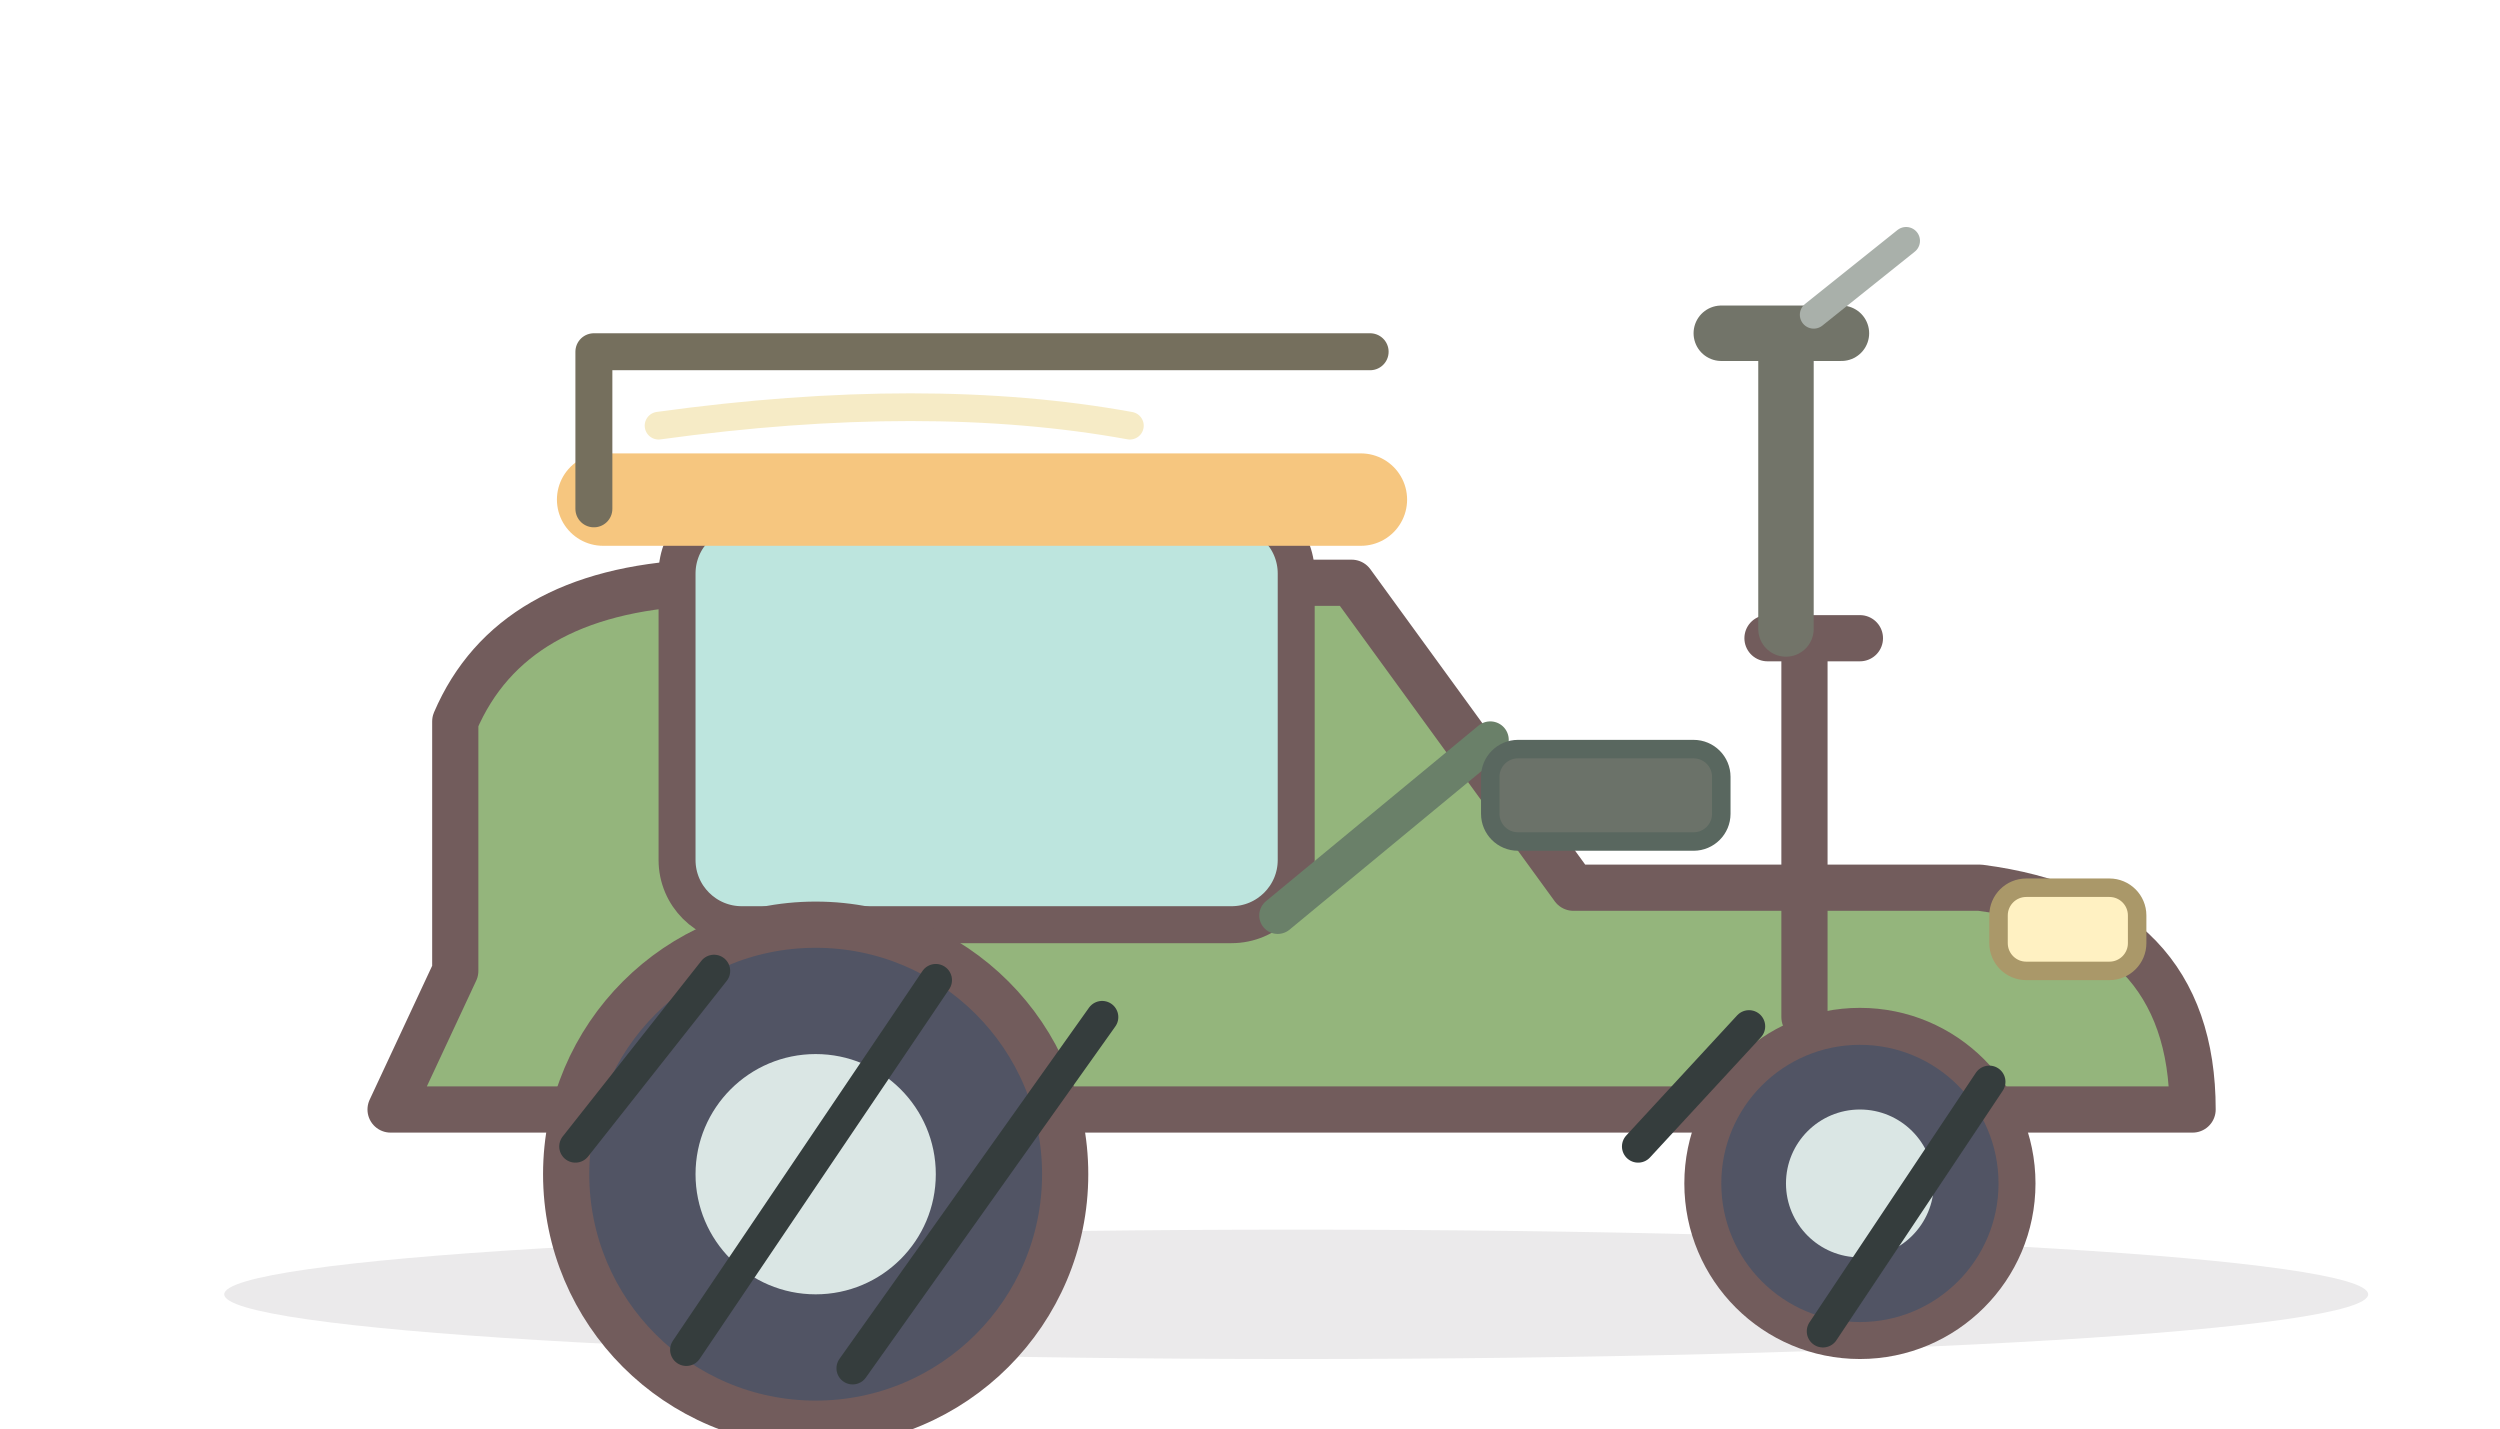
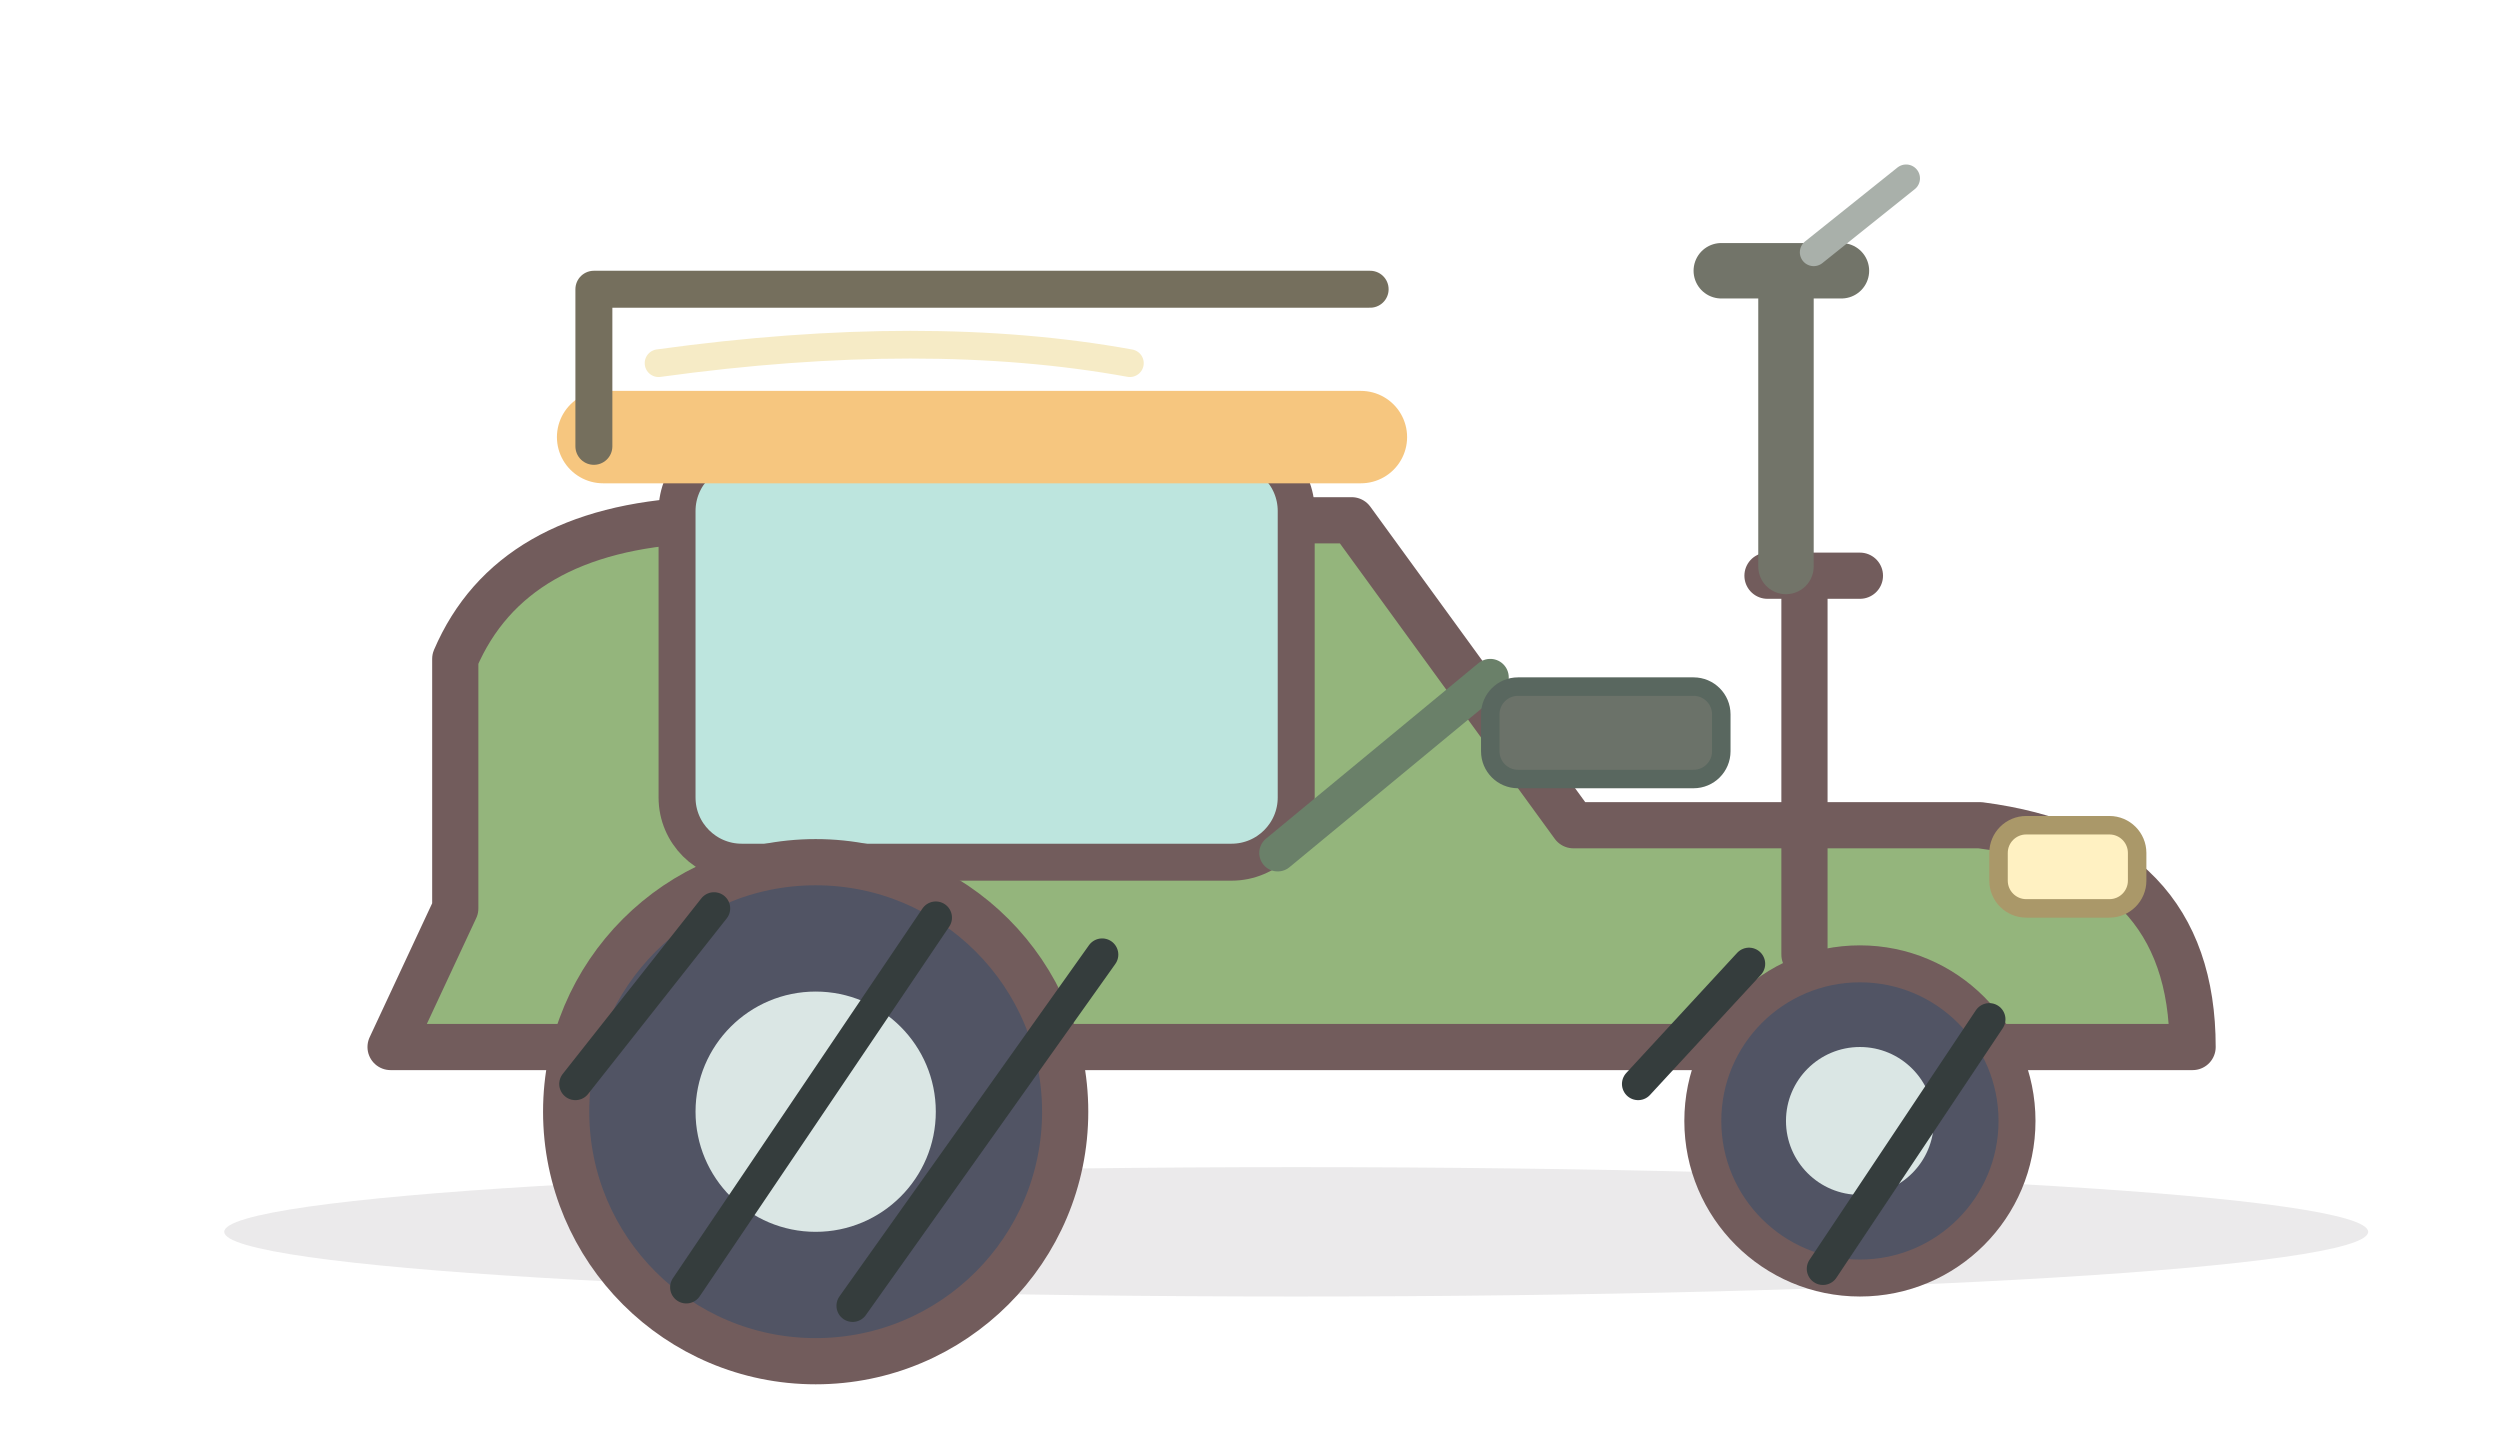
<svg xmlns="http://www.w3.org/2000/svg" width="280" height="160" viewBox="0 0 280 160">
-   <g transform="translate(140 146) scale(1.035) translate(-140 -146)" stroke-linejoin="round" stroke-linecap="round">
+   <g transform="translate(0 -7) translate(140 146) scale(1.035) translate(-140 -146)" stroke-linejoin="round" stroke-linecap="round">
    <ellipse cx="145" cy="145" rx="116" ry="7" fill="#534C52" opacity=".12" />
    <path d="M54 110V83Q60 69 80 68H151L175 101H219Q242 104 242 125H47Z" fill="#94B57C" stroke="#725C5C" stroke-width="5" />
    <rect x="78" y="60" width="67" height="45" rx="7" fill="#BDE5DE" stroke="#725C5C" stroke-width="4" />
    <path d="M70 59H152" stroke="#F6C67F" stroke-width="10" />
    <path d="M200 74V115M196 74H206" stroke="#725C5C" stroke-width="5" />
    <circle cx="93" cy="132" r="27" fill="#515464" stroke="#725C5C" stroke-width="5" />
    <circle cx="93" cy="132" r="13" fill="#DAE6E4" />
    <circle cx="206" cy="133" r="17" fill="#515464" stroke="#725C5C" stroke-width="4" />
    <circle cx="206" cy="133" r="8" fill="#DAE6E4" />
    <path d="M69 60V43h84" stroke="#756F5D" stroke-width="4" fill="none" />
    <path d="M76 51q29-4 51 0" stroke="#F6EBC6" stroke-width="3" fill="none" />
    <path d="M198 73V41M191 41h13" stroke="#727469" stroke-width="6" />
    <path d="M201 39l10-8" stroke="#A9B0AA" stroke-width="3" />
    <path d="M143 104l23-19" stroke="#6A8069" stroke-width="4" />
    <rect x="166" y="86" width="25" height="10" rx="3" fill="#6B7269" stroke="#59675F" stroke-width="2" />
    <path d="M67 129l15-19M79 151l27-40M97 153l27-38M182 129l12-13M202 149l18-27" stroke="#353D3D" stroke-width="3.5" />
    <rect x="221" y="101" width="15" height="9" rx="3" fill="#FFF1C2" stroke="#AA9869" stroke-width="2" />
  </g>
</svg>
